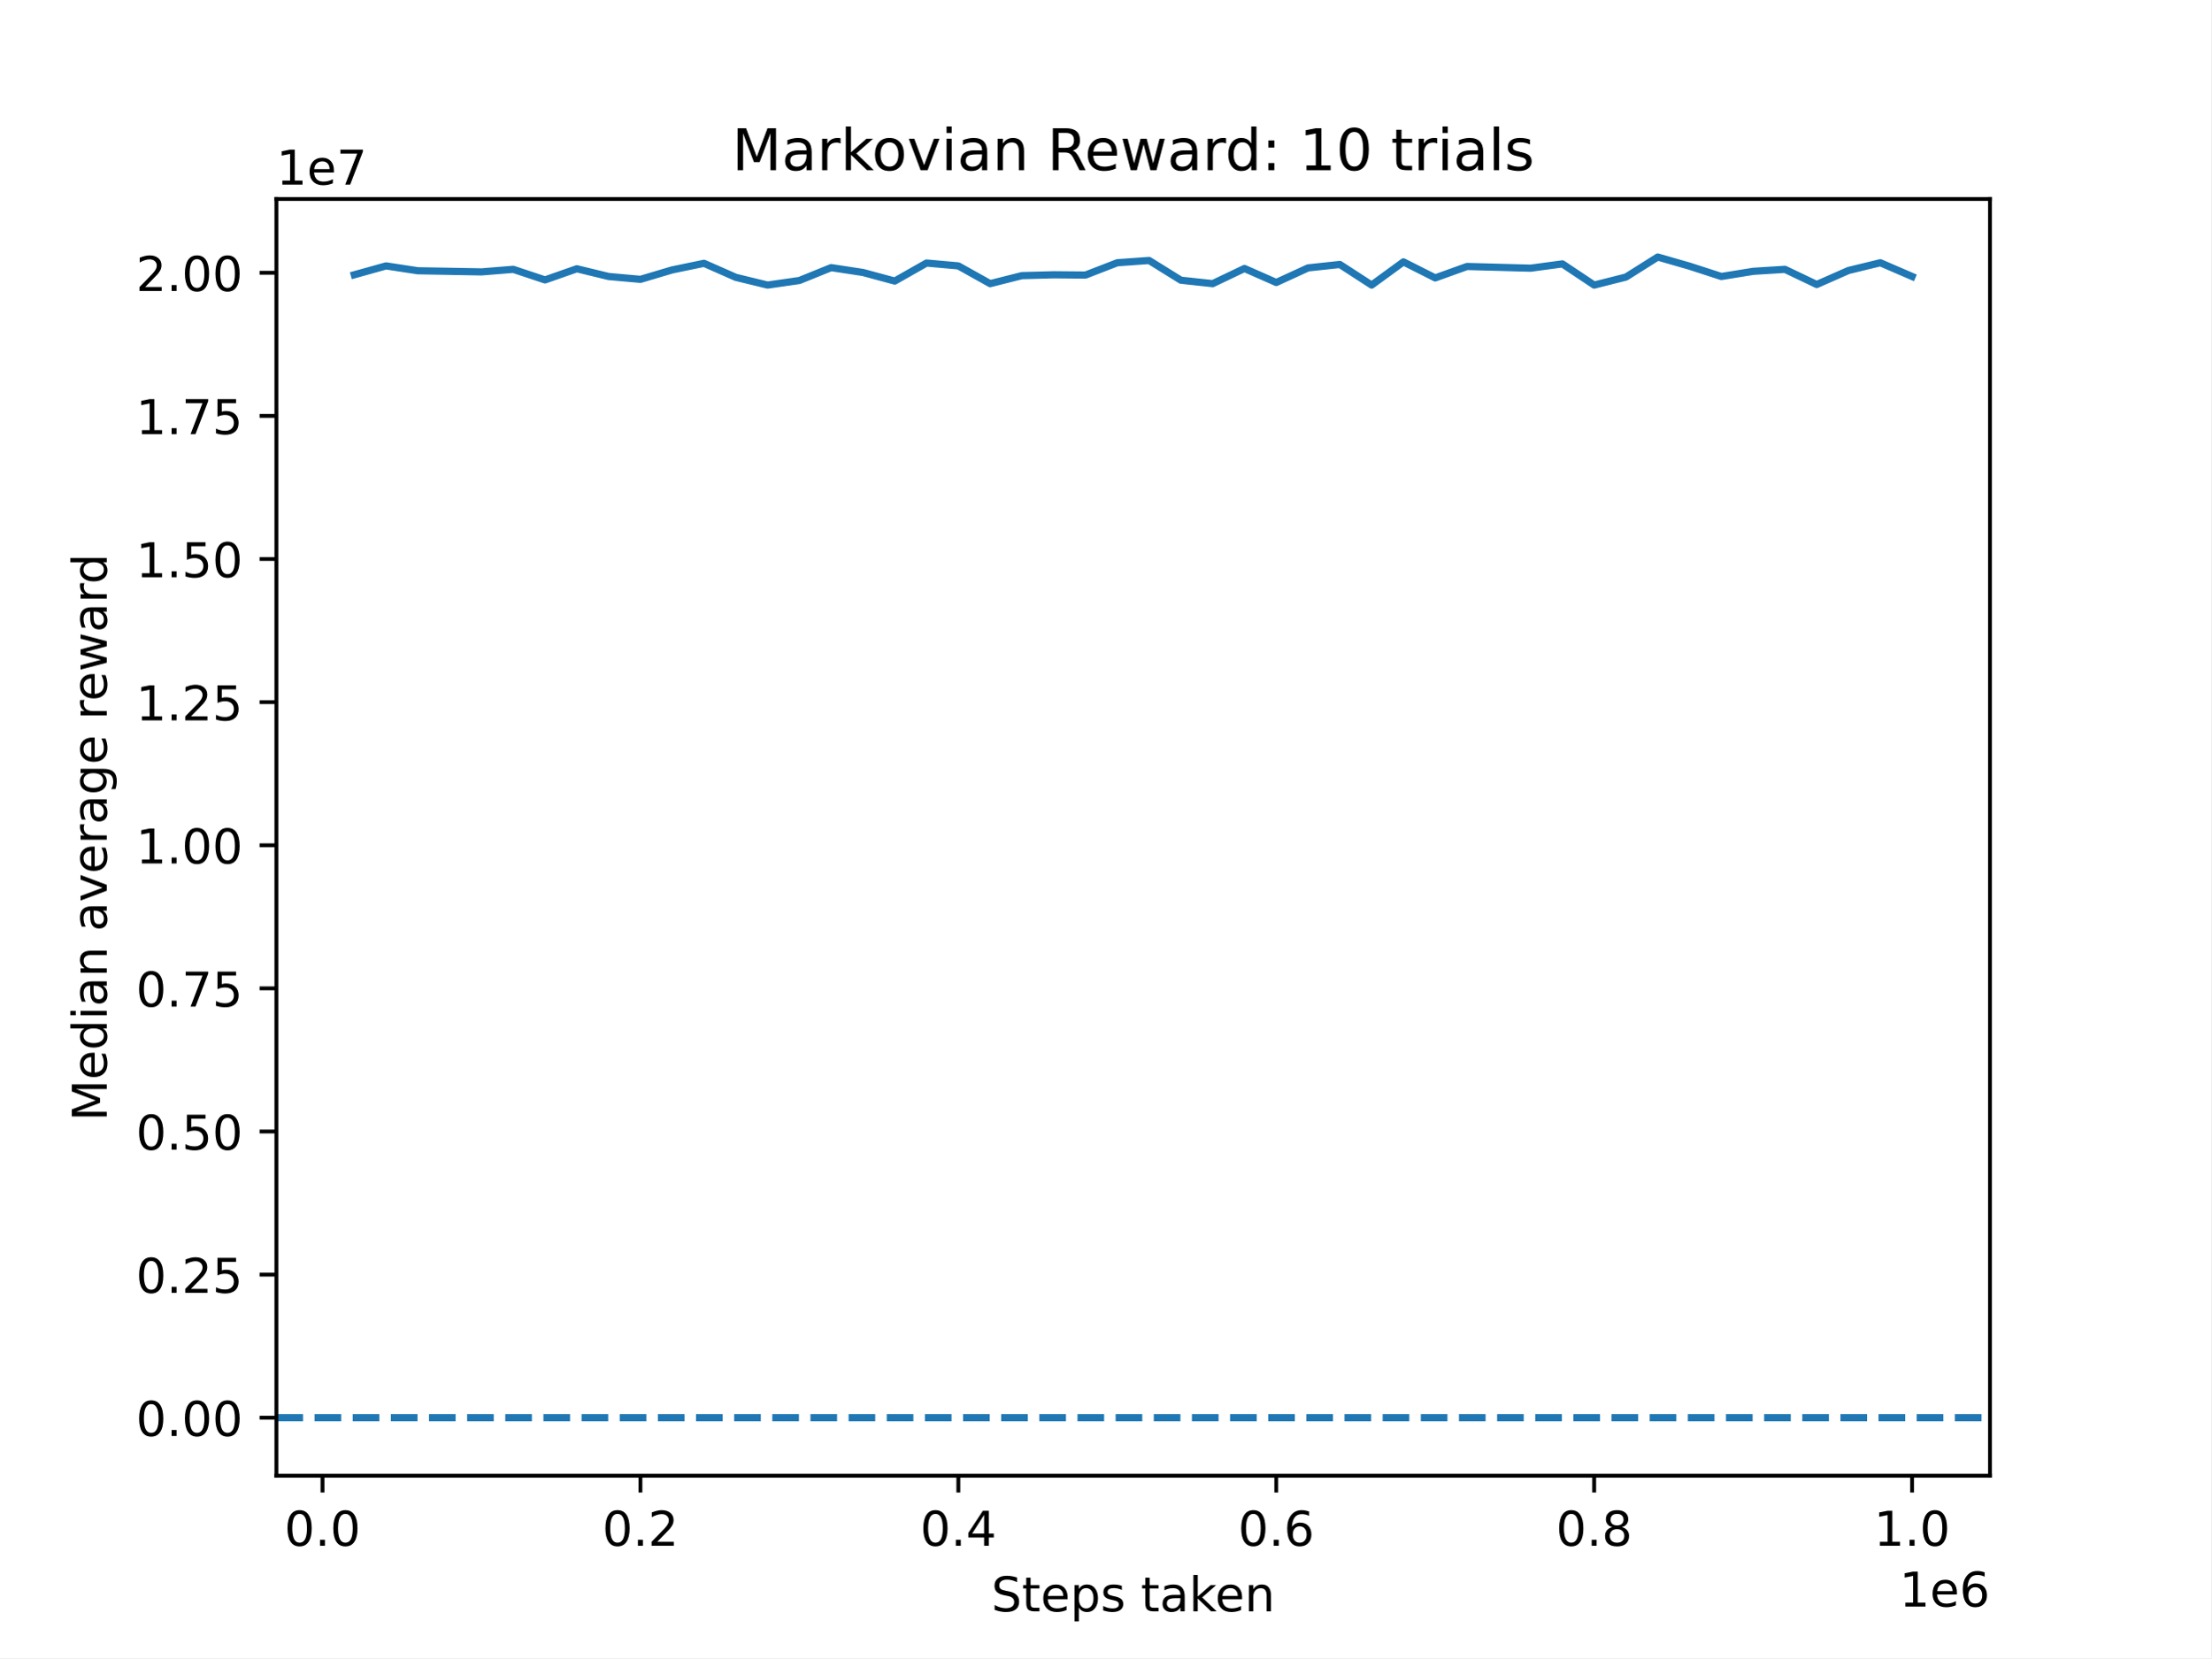
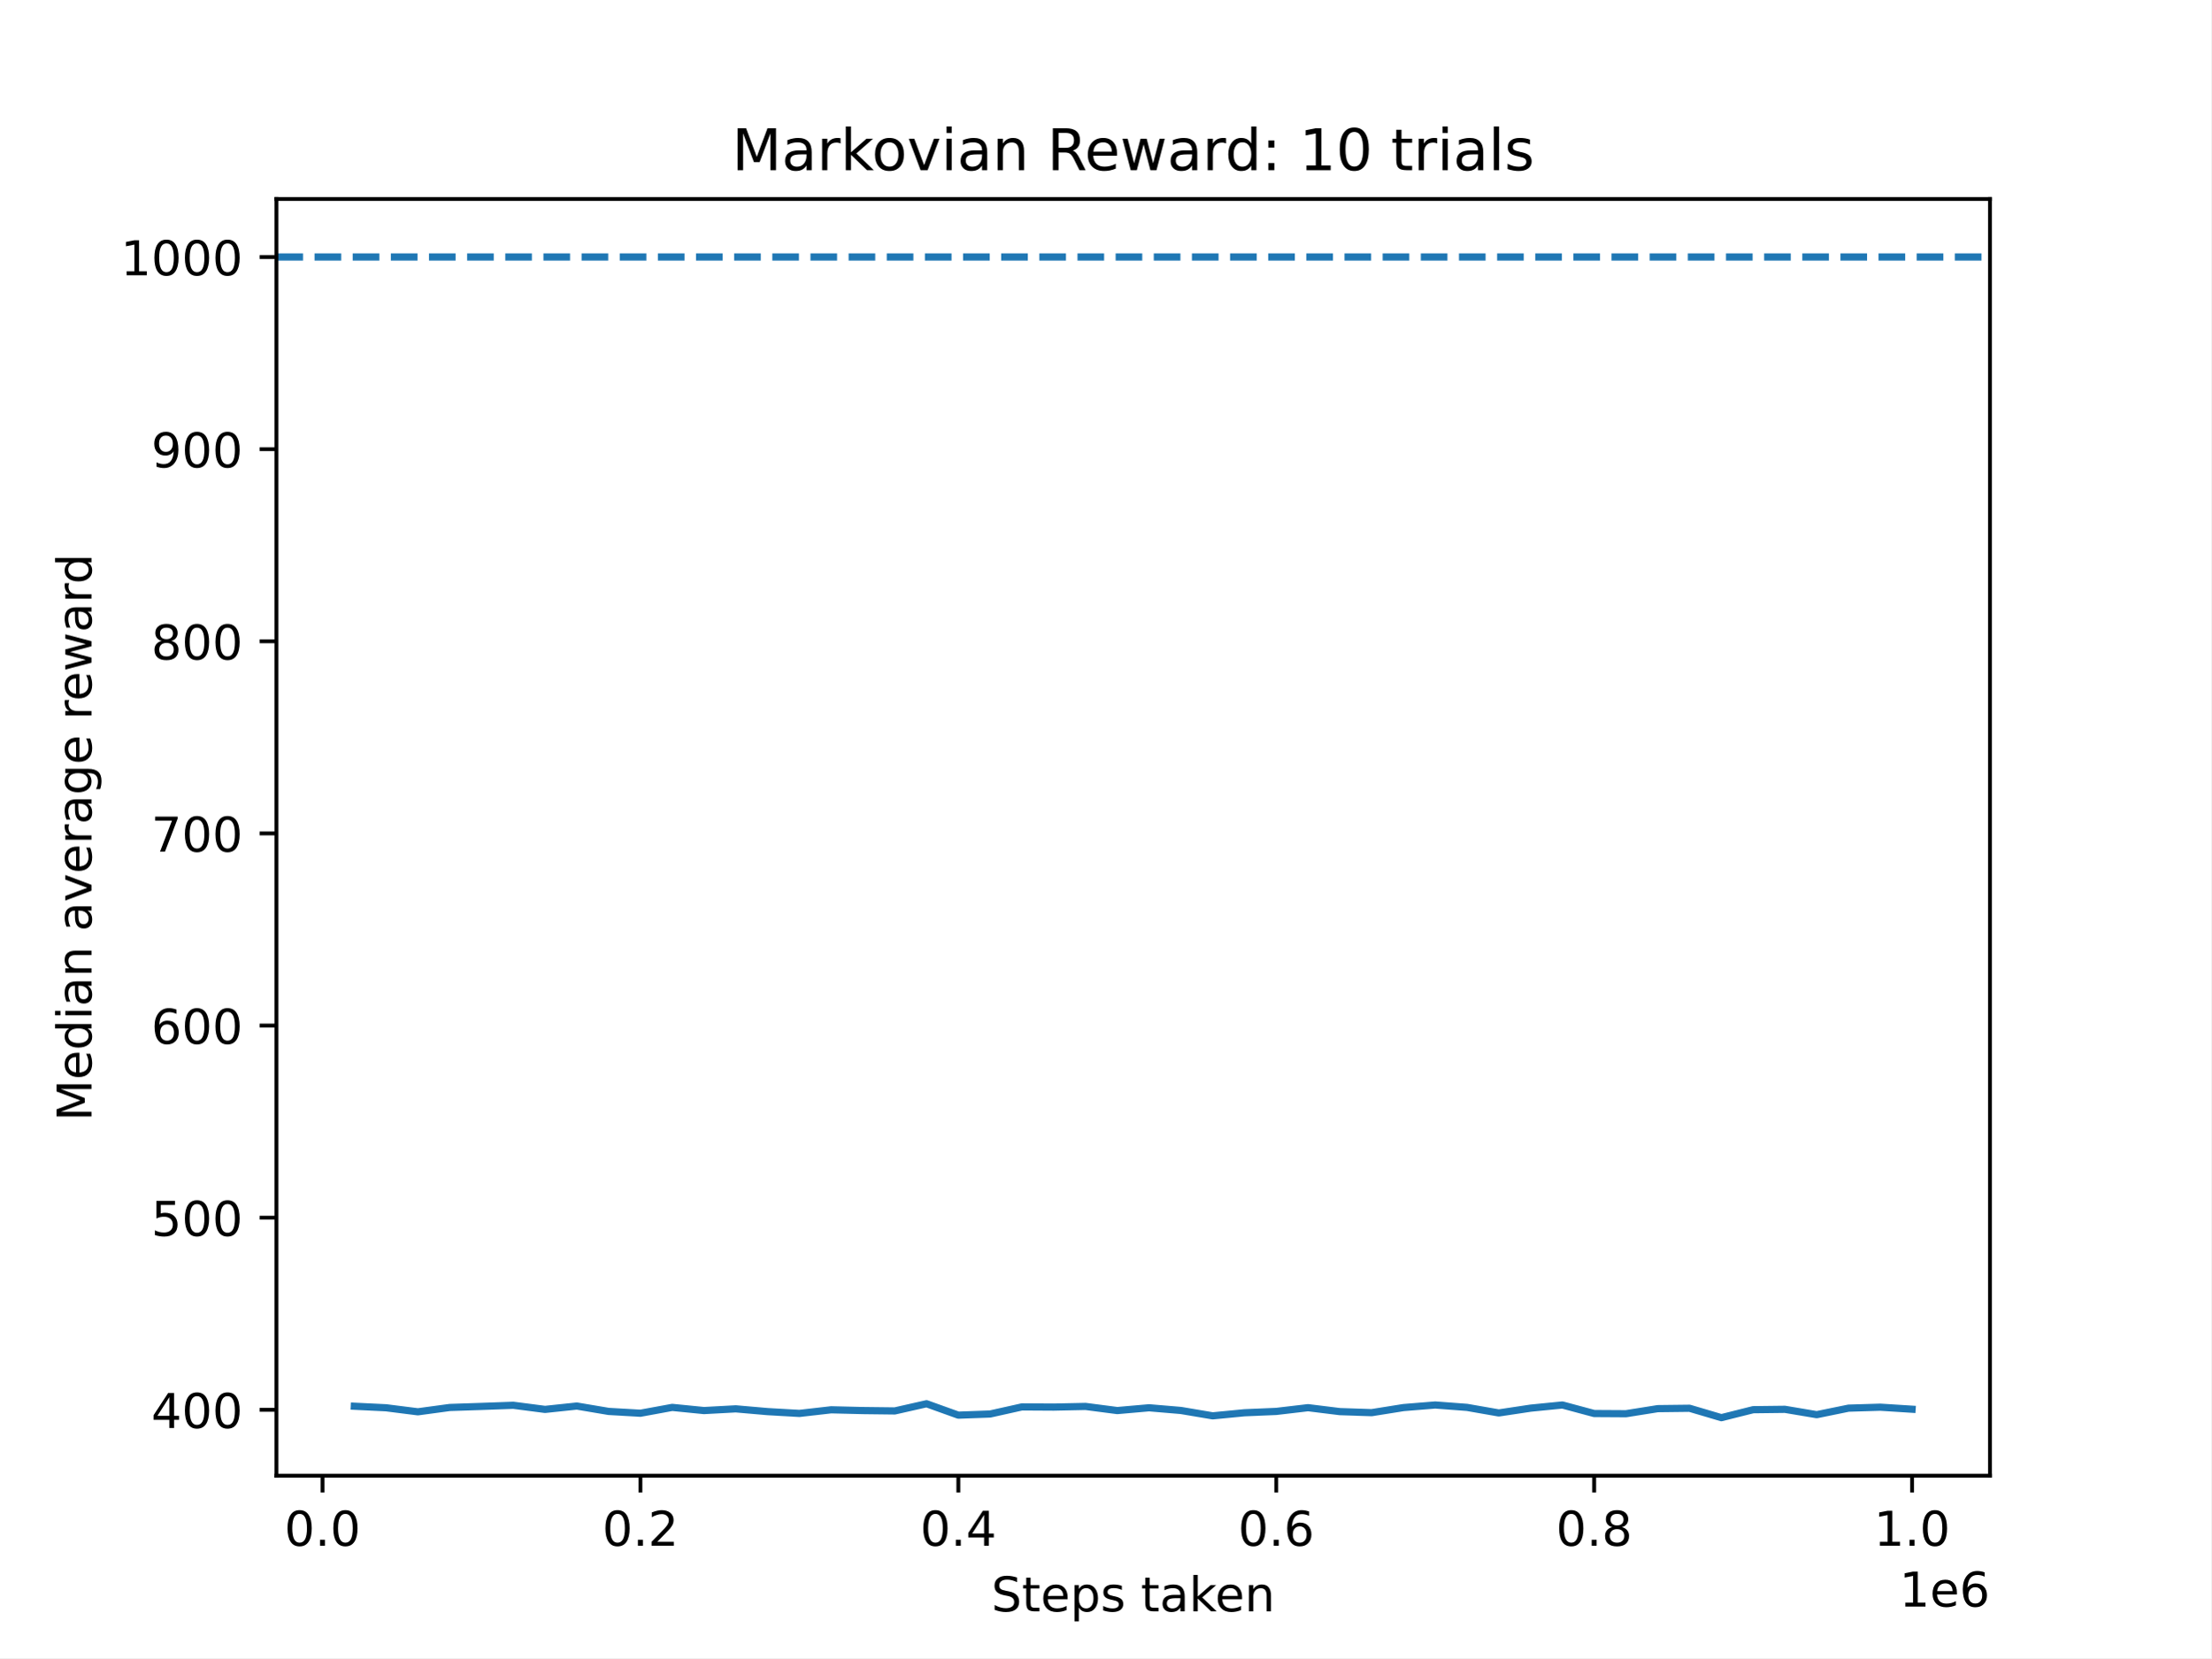
<svg xmlns="http://www.w3.org/2000/svg" xmlns:xlink="http://www.w3.org/1999/xlink" width="460.8pt" height="345.6pt" viewBox="0 0 460.8 345.6" version="1.1">
  <defs>
    <style type="text/css">*{stroke-linejoin: round; stroke-linecap: butt}</style>
  </defs>
  <g id="figure_1">
    <g id="patch_1">
      <path d="M 0 345.6  L 460.8 345.6  L 460.8 0  L 0 0  z " style="fill: #ffffff" />
    </g>
    <g id="axes_1">
      <g id="patch_2">
        <path d="M 57.6 307.584  L 414.72 307.584  L 414.72 41.472  L 57.6 41.472  z " style="fill: #ffffff" />
      </g>
      <g id="matplotlib.axis_1">
        <g id="xtick_1">
          <g id="line2d_1">
            <defs>
-               <path id="m09e42992b4" d="M 0 0  L 0 3.5  " style="stroke: #000000; stroke-width: 0.8" />
+               <path id="mb93a4179ac" d="M 0 0  L 0 3.5  " style="stroke: #000000; stroke-width: 0.8" />
            </defs>
            <g>
-               <use xlink:href="#m09e42992b4" x="67.207" y="307.584" style="stroke: #000000; stroke-width: 0.8" />
+               <use xlink:href="#mb93a4179ac" x="67.207" y="307.584" style="stroke: #000000; stroke-width: 0.8" />
            </g>
          </g>
          <g id="text_1">
            <g transform="translate(59.25556 322.1824) scale(0.1 -0.1)">
              <defs>
                <path id="DejaVuSans-30" d="M 2034 4250  Q 1547 4250 1301 3770  Q 1056 3291 1056 2328  Q 1056 1369 1301 889  Q 1547 409 2034 409  Q 2525 409 2770 889  Q 3016 1369 3016 2328  Q 3016 3291 2770 3770  Q 2525 4250 2034 4250  z M 2034 4750  Q 2819 4750 3233 4129  Q 3647 3509 3647 2328  Q 3647 1150 3233 529  Q 2819 -91 2034 -91  Q 1250 -91 836 529  Q 422 1150 422 2328  Q 422 3509 836 4129  Q 1250 4750 2034 4750  z " transform="scale(0.015625)" />
                <path id="DejaVuSans-2e" d="M 684 794  L 1344 794  L 1344 0  L 684 0  L 684 794  z " transform="scale(0.015625)" />
              </defs>
              <use xlink:href="#DejaVuSans-30" />
              <use xlink:href="#DejaVuSans-2e" x="63.623" />
              <use xlink:href="#DejaVuSans-30" x="95.41" />
            </g>
          </g>
        </g>
        <g id="xtick_2">
          <g id="line2d_2">
            <g>
-               <use xlink:href="#m09e42992b4" x="133.463" y="307.584" style="stroke: #000000; stroke-width: 0.8" />
+               <use xlink:href="#mb93a4179ac" x="133.463" y="307.584" style="stroke: #000000; stroke-width: 0.8" />
            </g>
          </g>
          <g id="text_2">
            <g transform="translate(125.5116 322.1824) scale(0.1 -0.1)">
              <defs>
                <path id="DejaVuSans-32" d="M 1228 531  L 3431 531  L 3431 0  L 469 0  L 469 531  Q 828 903 1448 1529  Q 2069 2156 2228 2338  Q 2531 2678 2651 2914  Q 2772 3150 2772 3378  Q 2772 3750 2511 3984  Q 2250 4219 1831 4219  Q 1534 4219 1204 4116  Q 875 4013 500 3803  L 500 4441  Q 881 4594 1212 4672  Q 1544 4750 1819 4750  Q 2544 4750 2975 4387  Q 3406 4025 3406 3419  Q 3406 3131 3298 2873  Q 3191 2616 2906 2266  Q 2828 2175 2409 1742  Q 1991 1309 1228 531  z " transform="scale(0.015625)" />
              </defs>
              <use xlink:href="#DejaVuSans-30" />
              <use xlink:href="#DejaVuSans-2e" x="63.623" />
              <use xlink:href="#DejaVuSans-32" x="95.41" />
            </g>
          </g>
        </g>
        <g id="xtick_3">
          <g id="line2d_3">
            <g>
-               <use xlink:href="#m09e42992b4" x="199.719" y="307.584" style="stroke: #000000; stroke-width: 0.8" />
+               <use xlink:href="#mb93a4179ac" x="199.719" y="307.584" style="stroke: #000000; stroke-width: 0.8" />
            </g>
          </g>
          <g id="text_3">
            <g transform="translate(191.7676 322.1824) scale(0.1 -0.1)">
              <defs>
                <path id="DejaVuSans-34" d="M 2419 4116  L 825 1625  L 2419 1625  L 2419 4116  z M 2253 4666  L 3047 4666  L 3047 1625  L 3713 1625  L 3713 1100  L 3047 1100  L 3047 0  L 2419 0  L 2419 1100  L 313 1100  L 313 1709  L 2253 4666  z " transform="scale(0.015625)" />
              </defs>
              <use xlink:href="#DejaVuSans-30" />
              <use xlink:href="#DejaVuSans-2e" x="63.623" />
              <use xlink:href="#DejaVuSans-34" x="95.41" />
            </g>
          </g>
        </g>
        <g id="xtick_4">
          <g id="line2d_4">
            <g>
-               <use xlink:href="#m09e42992b4" x="265.975" y="307.584" style="stroke: #000000; stroke-width: 0.8" />
+               <use xlink:href="#mb93a4179ac" x="265.975" y="307.584" style="stroke: #000000; stroke-width: 0.8" />
            </g>
          </g>
          <g id="text_4">
            <g transform="translate(258.0237 322.1824) scale(0.1 -0.1)">
              <defs>
                <path id="DejaVuSans-36" d="M 2113 2584  Q 1688 2584 1439 2293  Q 1191 2003 1191 1497  Q 1191 994 1439 701  Q 1688 409 2113 409  Q 2538 409 2786 701  Q 3034 994 3034 1497  Q 3034 2003 2786 2293  Q 2538 2584 2113 2584  z M 3366 4563  L 3366 3988  Q 3128 4100 2886 4159  Q 2644 4219 2406 4219  Q 1781 4219 1451 3797  Q 1122 3375 1075 2522  Q 1259 2794 1537 2939  Q 1816 3084 2150 3084  Q 2853 3084 3261 2657  Q 3669 2231 3669 1497  Q 3669 778 3244 343  Q 2819 -91 2113 -91  Q 1303 -91 875 529  Q 447 1150 447 2328  Q 447 3434 972 4092  Q 1497 4750 2381 4750  Q 2619 4750 2861 4703  Q 3103 4656 3366 4563  z " transform="scale(0.015625)" />
              </defs>
              <use xlink:href="#DejaVuSans-30" />
              <use xlink:href="#DejaVuSans-2e" x="63.623" />
              <use xlink:href="#DejaVuSans-36" x="95.41" />
            </g>
          </g>
        </g>
        <g id="xtick_5">
          <g id="line2d_5">
            <g>
-               <use xlink:href="#m09e42992b4" x="332.231" y="307.584" style="stroke: #000000; stroke-width: 0.8" />
+               <use xlink:href="#mb93a4179ac" x="332.231" y="307.584" style="stroke: #000000; stroke-width: 0.8" />
            </g>
          </g>
          <g id="text_5">
            <g transform="translate(324.2797 322.1824) scale(0.1 -0.1)">
              <defs>
                <path id="DejaVuSans-38" d="M 2034 2216  Q 1584 2216 1326 1975  Q 1069 1734 1069 1313  Q 1069 891 1326 650  Q 1584 409 2034 409  Q 2484 409 2743 651  Q 3003 894 3003 1313  Q 3003 1734 2745 1975  Q 2488 2216 2034 2216  z M 1403 2484  Q 997 2584 770 2862  Q 544 3141 544 3541  Q 544 4100 942 4425  Q 1341 4750 2034 4750  Q 2731 4750 3128 4425  Q 3525 4100 3525 3541  Q 3525 3141 3298 2862  Q 3072 2584 2669 2484  Q 3125 2378 3379 2068  Q 3634 1759 3634 1313  Q 3634 634 3220 271  Q 2806 -91 2034 -91  Q 1263 -91 848 271  Q 434 634 434 1313  Q 434 1759 690 2068  Q 947 2378 1403 2484  z M 1172 3481  Q 1172 3119 1398 2916  Q 1625 2713 2034 2713  Q 2441 2713 2670 2916  Q 2900 3119 2900 3481  Q 2900 3844 2670 4047  Q 2441 4250 2034 4250  Q 1625 4250 1398 4047  Q 1172 3844 1172 3481  z " transform="scale(0.015625)" />
              </defs>
              <use xlink:href="#DejaVuSans-30" />
              <use xlink:href="#DejaVuSans-2e" x="63.623" />
              <use xlink:href="#DejaVuSans-38" x="95.41" />
            </g>
          </g>
        </g>
        <g id="xtick_6">
          <g id="line2d_6">
            <g>
-               <use xlink:href="#m09e42992b4" x="398.487" y="307.584" style="stroke: #000000; stroke-width: 0.8" />
+               <use xlink:href="#mb93a4179ac" x="398.487" y="307.584" style="stroke: #000000; stroke-width: 0.8" />
            </g>
          </g>
          <g id="text_6">
            <g transform="translate(390.5357 322.1824) scale(0.1 -0.1)">
              <defs>
                <path id="DejaVuSans-31" d="M 794 531  L 1825 531  L 1825 4091  L 703 3866  L 703 4441  L 1819 4666  L 2450 4666  L 2450 531  L 3481 531  L 3481 0  L 794 0  L 794 531  z " transform="scale(0.015625)" />
              </defs>
              <use xlink:href="#DejaVuSans-31" />
              <use xlink:href="#DejaVuSans-2e" x="63.623" />
              <use xlink:href="#DejaVuSans-30" x="95.41" />
            </g>
          </g>
        </g>
        <g id="text_7">
          <g transform="translate(206.5975 335.8606) scale(0.1 -0.1)">
            <defs>
              <path id="DejaVuSans-53" d="M 3425 4513  L 3425 3897  Q 3066 4069 2747 4153  Q 2428 4238 2131 4238  Q 1616 4238 1336 4038  Q 1056 3838 1056 3469  Q 1056 3159 1242 3001  Q 1428 2844 1947 2747  L 2328 2669  Q 3034 2534 3370 2195  Q 3706 1856 3706 1288  Q 3706 609 3251 259  Q 2797 -91 1919 -91  Q 1588 -91 1214 -16  Q 841 59 441 206  L 441 856  Q 825 641 1194 531  Q 1563 422 1919 422  Q 2459 422 2753 634  Q 3047 847 3047 1241  Q 3047 1584 2836 1778  Q 2625 1972 2144 2069  L 1759 2144  Q 1053 2284 737 2584  Q 422 2884 422 3419  Q 422 4038 858 4394  Q 1294 4750 2059 4750  Q 2388 4750 2728 4690  Q 3069 4631 3425 4513  z " transform="scale(0.015625)" />
              <path id="DejaVuSans-74" d="M 1172 4494  L 1172 3500  L 2356 3500  L 2356 3053  L 1172 3053  L 1172 1153  Q 1172 725 1289 603  Q 1406 481 1766 481  L 2356 481  L 2356 0  L 1766 0  Q 1100 0 847 248  Q 594 497 594 1153  L 594 3053  L 172 3053  L 172 3500  L 594 3500  L 594 4494  L 1172 4494  z " transform="scale(0.015625)" />
              <path id="DejaVuSans-65" d="M 3597 1894  L 3597 1613  L 953 1613  Q 991 1019 1311 708  Q 1631 397 2203 397  Q 2534 397 2845 478  Q 3156 559 3463 722  L 3463 178  Q 3153 47 2828 -22  Q 2503 -91 2169 -91  Q 1331 -91 842 396  Q 353 884 353 1716  Q 353 2575 817 3079  Q 1281 3584 2069 3584  Q 2775 3584 3186 3129  Q 3597 2675 3597 1894  z M 3022 2063  Q 3016 2534 2758 2815  Q 2500 3097 2075 3097  Q 1594 3097 1305 2825  Q 1016 2553 972 2059  L 3022 2063  z " transform="scale(0.015625)" />
              <path id="DejaVuSans-70" d="M 1159 525  L 1159 -1331  L 581 -1331  L 581 3500  L 1159 3500  L 1159 2969  Q 1341 3281 1617 3432  Q 1894 3584 2278 3584  Q 2916 3584 3314 3078  Q 3713 2572 3713 1747  Q 3713 922 3314 415  Q 2916 -91 2278 -91  Q 1894 -91 1617 61  Q 1341 213 1159 525  z M 3116 1747  Q 3116 2381 2855 2742  Q 2594 3103 2138 3103  Q 1681 3103 1420 2742  Q 1159 2381 1159 1747  Q 1159 1113 1420 752  Q 1681 391 2138 391  Q 2594 391 2855 752  Q 3116 1113 3116 1747  z " transform="scale(0.015625)" />
              <path id="DejaVuSans-73" d="M 2834 3397  L 2834 2853  Q 2591 2978 2328 3040  Q 2066 3103 1784 3103  Q 1356 3103 1142 2972  Q 928 2841 928 2578  Q 928 2378 1081 2264  Q 1234 2150 1697 2047  L 1894 2003  Q 2506 1872 2764 1633  Q 3022 1394 3022 966  Q 3022 478 2636 193  Q 2250 -91 1575 -91  Q 1294 -91 989 -36  Q 684 19 347 128  L 347 722  Q 666 556 975 473  Q 1284 391 1588 391  Q 1994 391 2212 530  Q 2431 669 2431 922  Q 2431 1156 2273 1281  Q 2116 1406 1581 1522  L 1381 1569  Q 847 1681 609 1914  Q 372 2147 372 2553  Q 372 3047 722 3315  Q 1072 3584 1716 3584  Q 2034 3584 2315 3537  Q 2597 3491 2834 3397  z " transform="scale(0.015625)" />
              <path id="DejaVuSans-20" transform="scale(0.015625)" />
              <path id="DejaVuSans-61" d="M 2194 1759  Q 1497 1759 1228 1600  Q 959 1441 959 1056  Q 959 750 1161 570  Q 1363 391 1709 391  Q 2188 391 2477 730  Q 2766 1069 2766 1631  L 2766 1759  L 2194 1759  z M 3341 1997  L 3341 0  L 2766 0  L 2766 531  Q 2569 213 2275 61  Q 1981 -91 1556 -91  Q 1019 -91 701 211  Q 384 513 384 1019  Q 384 1609 779 1909  Q 1175 2209 1959 2209  L 2766 2209  L 2766 2266  Q 2766 2663 2505 2880  Q 2244 3097 1772 3097  Q 1472 3097 1187 3025  Q 903 2953 641 2809  L 641 3341  Q 956 3463 1253 3523  Q 1550 3584 1831 3584  Q 2591 3584 2966 3190  Q 3341 2797 3341 1997  z " transform="scale(0.015625)" />
              <path id="DejaVuSans-6b" d="M 581 4863  L 1159 4863  L 1159 1991  L 2875 3500  L 3609 3500  L 1753 1863  L 3688 0  L 2938 0  L 1159 1709  L 1159 0  L 581 0  L 581 4863  z " transform="scale(0.015625)" />
              <path id="DejaVuSans-6e" d="M 3513 2113  L 3513 0  L 2938 0  L 2938 2094  Q 2938 2591 2744 2837  Q 2550 3084 2163 3084  Q 1697 3084 1428 2787  Q 1159 2491 1159 1978  L 1159 0  L 581 0  L 581 3500  L 1159 3500  L 1159 2956  Q 1366 3272 1645 3428  Q 1925 3584 2291 3584  Q 2894 3584 3203 3211  Q 3513 2838 3513 2113  z " transform="scale(0.015625)" />
            </defs>
            <use xlink:href="#DejaVuSans-53" />
            <use xlink:href="#DejaVuSans-74" x="63.477" />
            <use xlink:href="#DejaVuSans-65" x="102.686" />
            <use xlink:href="#DejaVuSans-70" x="164.209" />
            <use xlink:href="#DejaVuSans-73" x="227.686" />
            <use xlink:href="#DejaVuSans-20" x="279.785" />
            <use xlink:href="#DejaVuSans-74" x="311.572" />
            <use xlink:href="#DejaVuSans-61" x="350.781" />
            <use xlink:href="#DejaVuSans-6b" x="412.061" />
            <use xlink:href="#DejaVuSans-65" x="466.346" />
            <use xlink:href="#DejaVuSans-6e" x="527.869" />
          </g>
        </g>
        <g id="text_8">
          <g transform="translate(395.8419 334.8606) scale(0.1 -0.1)">
            <use xlink:href="#DejaVuSans-31" />
            <use xlink:href="#DejaVuSans-65" x="63.623" />
            <use xlink:href="#DejaVuSans-36" x="125.146" />
          </g>
        </g>
      </g>
      <g id="matplotlib.axis_2">
        <g id="ytick_1">
          <g id="line2d_7">
            <defs>
-               <path id="mc956598d4c" d="M 0 0  L -3.5 0  " style="stroke: #000000; stroke-width: 0.8" />
+               <path id="md1074db5ba" d="M 0 0  L -3.5 0  " style="stroke: #000000; stroke-width: 0.8" />
            </defs>
            <g>
-               <use xlink:href="#mc956598d4c" x="57.6" y="295.5" style="stroke: #000000; stroke-width: 0.8" />
+               <use xlink:href="#md1074db5ba" x="57.6" y="293.846" style="stroke: #000000; stroke-width: 0.8" />
            </g>
          </g>
          <g id="text_9">
-             <g transform="translate(28.33438 299.2992) scale(0.1 -0.1)">
-               <use xlink:href="#DejaVuSans-30" />
-               <use xlink:href="#DejaVuSans-2e" x="63.623" />
-               <use xlink:href="#DejaVuSans-30" x="95.41" />
-               <use xlink:href="#DejaVuSans-30" x="159.033" />
+             <g transform="translate(31.5125 297.6453) scale(0.1 -0.1)">
+               <use xlink:href="#DejaVuSans-34" />
+               <use xlink:href="#DejaVuSans-30" x="63.623" />
+               <use xlink:href="#DejaVuSans-30" x="127.246" />
            </g>
          </g>
        </g>
        <g id="ytick_2">
          <g id="line2d_8">
            <g>
-               <use xlink:href="#mc956598d4c" x="57.6" y="265.669" style="stroke: #000000; stroke-width: 0.8" />
+               <use xlink:href="#md1074db5ba" x="57.6" y="253.8" style="stroke: #000000; stroke-width: 0.8" />
            </g>
          </g>
          <g id="text_10">
-             <g transform="translate(28.33438 269.4678) scale(0.1 -0.1)">
+             <g transform="translate(31.5125 257.599) scale(0.1 -0.1)">
              <defs>
                <path id="DejaVuSans-35" d="M 691 4666  L 3169 4666  L 3169 4134  L 1269 4134  L 1269 2991  Q 1406 3038 1543 3061  Q 1681 3084 1819 3084  Q 2600 3084 3056 2656  Q 3513 2228 3513 1497  Q 3513 744 3044 326  Q 2575 -91 1722 -91  Q 1428 -91 1123 -41  Q 819 9 494 109  L 494 744  Q 775 591 1075 516  Q 1375 441 1709 441  Q 2250 441 2565 725  Q 2881 1009 2881 1497  Q 2881 1984 2565 2268  Q 2250 2553 1709 2553  Q 1456 2553 1204 2497  Q 953 2441 691 2322  L 691 4666  z " transform="scale(0.015625)" />
              </defs>
-               <use xlink:href="#DejaVuSans-30" />
-               <use xlink:href="#DejaVuSans-2e" x="63.623" />
-               <use xlink:href="#DejaVuSans-32" x="95.41" />
-               <use xlink:href="#DejaVuSans-35" x="159.033" />
+               <use xlink:href="#DejaVuSans-35" />
+               <use xlink:href="#DejaVuSans-30" x="63.623" />
+               <use xlink:href="#DejaVuSans-30" x="127.246" />
            </g>
          </g>
        </g>
        <g id="ytick_3">
          <g id="line2d_9">
            <g>
-               <use xlink:href="#mc956598d4c" x="57.6" y="235.837" style="stroke: #000000; stroke-width: 0.8" />
+               <use xlink:href="#md1074db5ba" x="57.6" y="213.753" style="stroke: #000000; stroke-width: 0.8" />
            </g>
          </g>
          <g id="text_11">
-             <g transform="translate(28.33438 239.6365) scale(0.1 -0.1)">
-               <use xlink:href="#DejaVuSans-30" />
-               <use xlink:href="#DejaVuSans-2e" x="63.623" />
-               <use xlink:href="#DejaVuSans-35" x="95.41" />
-               <use xlink:href="#DejaVuSans-30" x="159.033" />
+             <g transform="translate(31.5125 217.5526) scale(0.1 -0.1)">
+               <use xlink:href="#DejaVuSans-36" />
+               <use xlink:href="#DejaVuSans-30" x="63.623" />
+               <use xlink:href="#DejaVuSans-30" x="127.246" />
            </g>
          </g>
        </g>
        <g id="ytick_4">
          <g id="line2d_10">
            <g>
-               <use xlink:href="#mc956598d4c" x="57.6" y="206.006" style="stroke: #000000; stroke-width: 0.8" />
+               <use xlink:href="#md1074db5ba" x="57.6" y="173.707" style="stroke: #000000; stroke-width: 0.8" />
            </g>
          </g>
          <g id="text_12">
-             <g transform="translate(28.33438 209.8052) scale(0.1 -0.1)">
+             <g transform="translate(31.5125 177.5063) scale(0.1 -0.1)">
              <defs>
                <path id="DejaVuSans-37" d="M 525 4666  L 3525 4666  L 3525 4397  L 1831 0  L 1172 0  L 2766 4134  L 525 4134  L 525 4666  z " transform="scale(0.015625)" />
              </defs>
-               <use xlink:href="#DejaVuSans-30" />
-               <use xlink:href="#DejaVuSans-2e" x="63.623" />
-               <use xlink:href="#DejaVuSans-37" x="95.41" />
-               <use xlink:href="#DejaVuSans-35" x="159.033" />
+               <use xlink:href="#DejaVuSans-37" />
+               <use xlink:href="#DejaVuSans-30" x="63.623" />
+               <use xlink:href="#DejaVuSans-30" x="127.246" />
            </g>
          </g>
        </g>
        <g id="ytick_5">
          <g id="line2d_11">
            <g>
-               <use xlink:href="#mc956598d4c" x="57.6" y="176.175" style="stroke: #000000; stroke-width: 0.8" />
+               <use xlink:href="#md1074db5ba" x="57.6" y="133.661" style="stroke: #000000; stroke-width: 0.8" />
            </g>
          </g>
          <g id="text_13">
-             <g transform="translate(28.33438 179.9739) scale(0.1 -0.1)">
-               <use xlink:href="#DejaVuSans-31" />
-               <use xlink:href="#DejaVuSans-2e" x="63.623" />
-               <use xlink:href="#DejaVuSans-30" x="95.41" />
-               <use xlink:href="#DejaVuSans-30" x="159.033" />
+             <g transform="translate(31.5125 137.4599) scale(0.1 -0.1)">
+               <use xlink:href="#DejaVuSans-38" />
+               <use xlink:href="#DejaVuSans-30" x="63.623" />
+               <use xlink:href="#DejaVuSans-30" x="127.246" />
            </g>
          </g>
        </g>
        <g id="ytick_6">
          <g id="line2d_12">
            <g>
-               <use xlink:href="#mc956598d4c" x="57.6" y="146.343" style="stroke: #000000; stroke-width: 0.8" />
+               <use xlink:href="#md1074db5ba" x="57.6" y="93.614" style="stroke: #000000; stroke-width: 0.8" />
            </g>
          </g>
          <g id="text_14">
-             <g transform="translate(28.33438 150.1426) scale(0.1 -0.1)">
-               <use xlink:href="#DejaVuSans-31" />
-               <use xlink:href="#DejaVuSans-2e" x="63.623" />
-               <use xlink:href="#DejaVuSans-32" x="95.41" />
-               <use xlink:href="#DejaVuSans-35" x="159.033" />
+             <g transform="translate(31.5125 97.41357) scale(0.1 -0.1)">
+               <defs>
+                 <path id="DejaVuSans-39" d="M 703 97  L 703 672  Q 941 559 1184 500  Q 1428 441 1663 441  Q 2288 441 2617 861  Q 2947 1281 2994 2138  Q 2813 1869 2534 1725  Q 2256 1581 1919 1581  Q 1219 1581 811 2004  Q 403 2428 403 3163  Q 403 3881 828 4315  Q 1253 4750 1959 4750  Q 2769 4750 3195 4129  Q 3622 3509 3622 2328  Q 3622 1225 3098 567  Q 2575 -91 1691 -91  Q 1453 -91 1209 -44  Q 966 3 703 97  z M 1959 2075  Q 2384 2075 2632 2365  Q 2881 2656 2881 3163  Q 2881 3666 2632 3958  Q 2384 4250 1959 4250  Q 1534 4250 1286 3958  Q 1038 3666 1038 3163  Q 1038 2656 1286 2365  Q 1534 2075 1959 2075  z " transform="scale(0.015625)" />
+               </defs>
+               <use xlink:href="#DejaVuSans-39" />
+               <use xlink:href="#DejaVuSans-30" x="63.623" />
+               <use xlink:href="#DejaVuSans-30" x="127.246" />
            </g>
          </g>
        </g>
        <g id="ytick_7">
          <g id="line2d_13">
            <g>
-               <use xlink:href="#mc956598d4c" x="57.6" y="116.512" style="stroke: #000000; stroke-width: 0.8" />
+               <use xlink:href="#md1074db5ba" x="57.6" y="53.568" style="stroke: #000000; stroke-width: 0.8" />
            </g>
          </g>
          <g id="text_15">
-             <g transform="translate(28.33438 120.3113) scale(0.1 -0.1)">
+             <g transform="translate(25.15 57.36722) scale(0.1 -0.1)">
              <use xlink:href="#DejaVuSans-31" />
-               <use xlink:href="#DejaVuSans-2e" x="63.623" />
-               <use xlink:href="#DejaVuSans-35" x="95.41" />
-               <use xlink:href="#DejaVuSans-30" x="159.033" />
-             </g>
-           </g>
-         </g>
-         <g id="ytick_8">
-           <g id="line2d_14">
-             <g>
-               <use xlink:href="#mc956598d4c" x="57.6" y="86.681" style="stroke: #000000; stroke-width: 0.8" />
-             </g>
-           </g>
-           <g id="text_16">
-             <g transform="translate(28.33438 90.47997) scale(0.1 -0.1)">
-               <use xlink:href="#DejaVuSans-31" />
-               <use xlink:href="#DejaVuSans-2e" x="63.623" />
-               <use xlink:href="#DejaVuSans-37" x="95.41" />
-               <use xlink:href="#DejaVuSans-35" x="159.033" />
-             </g>
-           </g>
-         </g>
-         <g id="ytick_9">
-           <g id="line2d_15">
-             <g>
-               <use xlink:href="#mc956598d4c" x="57.6" y="56.849" style="stroke: #000000; stroke-width: 0.8" />
-             </g>
-           </g>
-           <g id="text_17">
-             <g transform="translate(28.33438 60.64866) scale(0.1 -0.1)">
-               <use xlink:href="#DejaVuSans-32" />
-               <use xlink:href="#DejaVuSans-2e" x="63.623" />
-               <use xlink:href="#DejaVuSans-30" x="95.41" />
-               <use xlink:href="#DejaVuSans-30" x="159.033" />
-             </g>
-           </g>
-         </g>
-         <g id="text_18">
-           <g transform="translate(22.25469 233.678) rotate(-90) scale(0.1 -0.1)">
+               <use xlink:href="#DejaVuSans-30" x="63.623" />
+               <use xlink:href="#DejaVuSans-30" x="127.246" />
+               <use xlink:href="#DejaVuSans-30" x="190.869" />
+             </g>
+           </g>
+         </g>
+         <g id="text_16">
+           <g transform="translate(19.07031 233.678) rotate(-90) scale(0.1 -0.1)">
            <defs>
              <path id="DejaVuSans-4d" d="M 628 4666  L 1569 4666  L 2759 1491  L 3956 4666  L 4897 4666  L 4897 0  L 4281 0  L 4281 4097  L 3078 897  L 2444 897  L 1241 4097  L 1241 0  L 628 0  L 628 4666  z " transform="scale(0.015625)" />
              <path id="DejaVuSans-64" d="M 2906 2969  L 2906 4863  L 3481 4863  L 3481 0  L 2906 0  L 2906 525  Q 2725 213 2448 61  Q 2172 -91 1784 -91  Q 1150 -91 751 415  Q 353 922 353 1747  Q 353 2572 751 3078  Q 1150 3584 1784 3584  Q 2172 3584 2448 3432  Q 2725 3281 2906 2969  z M 947 1747  Q 947 1113 1208 752  Q 1469 391 1925 391  Q 2381 391 2643 752  Q 2906 1113 2906 1747  Q 2906 2381 2643 2742  Q 2381 3103 1925 3103  Q 1469 3103 1208 2742  Q 947 2381 947 1747  z " transform="scale(0.015625)" />
              <path id="DejaVuSans-69" d="M 603 3500  L 1178 3500  L 1178 0  L 603 0  L 603 3500  z M 603 4863  L 1178 4863  L 1178 4134  L 603 4134  L 603 4863  z " transform="scale(0.015625)" />
              <path id="DejaVuSans-76" d="M 191 3500  L 800 3500  L 1894 563  L 2988 3500  L 3597 3500  L 2284 0  L 1503 0  L 191 3500  z " transform="scale(0.015625)" />
              <path id="DejaVuSans-72" d="M 2631 2963  Q 2534 3019 2420 3045  Q 2306 3072 2169 3072  Q 1681 3072 1420 2755  Q 1159 2438 1159 1844  L 1159 0  L 581 0  L 581 3500  L 1159 3500  L 1159 2956  Q 1341 3275 1631 3429  Q 1922 3584 2338 3584  Q 2397 3584 2469 3576  Q 2541 3569 2628 3553  L 2631 2963  z " transform="scale(0.015625)" />
              <path id="DejaVuSans-67" d="M 2906 1791  Q 2906 2416 2648 2759  Q 2391 3103 1925 3103  Q 1463 3103 1205 2759  Q 947 2416 947 1791  Q 947 1169 1205 825  Q 1463 481 1925 481  Q 2391 481 2648 825  Q 2906 1169 2906 1791  z M 3481 434  Q 3481 -459 3084 -895  Q 2688 -1331 1869 -1331  Q 1566 -1331 1297 -1286  Q 1028 -1241 775 -1147  L 775 -588  Q 1028 -725 1275 -790  Q 1522 -856 1778 -856  Q 2344 -856 2625 -561  Q 2906 -266 2906 331  L 2906 616  Q 2728 306 2450 153  Q 2172 0 1784 0  Q 1141 0 747 490  Q 353 981 353 1791  Q 353 2603 747 3093  Q 1141 3584 1784 3584  Q 2172 3584 2450 3431  Q 2728 3278 2906 2969  L 2906 3500  L 3481 3500  L 3481 434  z " transform="scale(0.015625)" />
              <path id="DejaVuSans-77" d="M 269 3500  L 844 3500  L 1563 769  L 2278 3500  L 2956 3500  L 3675 769  L 4391 3500  L 4966 3500  L 4050 0  L 3372 0  L 2619 2869  L 1863 0  L 1184 0  L 269 3500  z " transform="scale(0.015625)" />
            </defs>
            <use xlink:href="#DejaVuSans-4d" />
            <use xlink:href="#DejaVuSans-65" x="86.279" />
            <use xlink:href="#DejaVuSans-64" x="147.803" />
            <use xlink:href="#DejaVuSans-69" x="211.279" />
            <use xlink:href="#DejaVuSans-61" x="239.062" />
            <use xlink:href="#DejaVuSans-6e" x="300.342" />
            <use xlink:href="#DejaVuSans-20" x="363.721" />
            <use xlink:href="#DejaVuSans-61" x="395.508" />
            <use xlink:href="#DejaVuSans-76" x="456.787" />
            <use xlink:href="#DejaVuSans-65" x="515.967" />
            <use xlink:href="#DejaVuSans-72" x="577.49" />
            <use xlink:href="#DejaVuSans-61" x="618.604" />
            <use xlink:href="#DejaVuSans-67" x="679.883" />
            <use xlink:href="#DejaVuSans-65" x="743.359" />
            <use xlink:href="#DejaVuSans-20" x="804.883" />
            <use xlink:href="#DejaVuSans-72" x="836.67" />
            <use xlink:href="#DejaVuSans-65" x="875.533" />
            <use xlink:href="#DejaVuSans-77" x="937.057" />
            <use xlink:href="#DejaVuSans-61" x="1018.844" />
            <use xlink:href="#DejaVuSans-72" x="1080.123" />
            <use xlink:href="#DejaVuSans-64" x="1119.486" />
          </g>
        </g>
-         <g id="text_19">
-           <g transform="translate(57.6 38.472) scale(0.1 -0.1)">
-             <use xlink:href="#DejaVuSans-31" />
-             <use xlink:href="#DejaVuSans-65" x="63.623" />
-             <use xlink:href="#DejaVuSans-37" x="125.146" />
-           </g>
-         </g>
-       </g>
-       <g id="line2d_16">
-         <path d="M 73.833 57.267  L 80.458 55.418  L 87.084 56.432  L 93.71 56.551  L 100.335 56.67  L 106.961 56.133  L 113.586 58.341  L 120.212 56.014  L 126.838 57.625  L 133.463 58.222  L 140.089 56.253  L 146.714 54.881  L 153.34 57.804  L 159.966 59.415  L 166.591 58.46  L 173.217 55.776  L 179.842 56.79  L 186.468 58.58  L 193.094 54.821  L 199.719 55.418  L 206.345 59.117  L 212.97 57.446  L 219.596 57.267  L 226.222 57.327  L 232.847 54.761  L 239.473 54.284  L 246.098 58.401  L 252.724 59.117  L 259.35 55.955  L 265.975 58.878  L 272.601 55.835  L 279.226 55.119  L 285.852 59.415  L 292.478 54.582  L 299.103 57.923  L 305.729 55.537  L 312.354 55.716  L 318.98 55.895  L 325.606 55  L 332.231 59.415  L 338.857 57.744  L 345.482 53.568  L 352.108 55.477  L 358.734 57.625  L 365.359 56.551  L 371.985 56.133  L 378.61 59.296  L 385.236 56.372  L 391.862 54.761  L 398.487 57.625  " clip-path="url(#pfcfca760c3)" style="fill: none; stroke: #1f77b4; stroke-width: 1.5; stroke-linecap: square" />
-       </g>
-       <g id="line2d_17">
-         <path d="M 57.6 295.488  L 414.72 295.488  " clip-path="url(#pfcfca760c3)" style="fill: none; stroke-dasharray: 5.55,2.4; stroke-dashoffset: 0; stroke: #1f77b4; stroke-width: 1.5" />
+       </g>
+       <g id="line2d_14">
+         <path d="M 73.833 293.105  L 80.458 293.426  L 87.084 294.267  L 93.71 293.366  L 100.335 293.145  L 106.961 292.905  L 113.586 293.766  L 120.212 293.065  L 126.838 294.186  L 133.463 294.567  L 140.089 293.346  L 146.714 294.006  L 153.34 293.646  L 159.966 294.227  L 166.591 294.607  L 173.217 293.846  L 179.842 294.006  L 186.468 294.086  L 193.094 292.585  L 199.719 294.967  L 206.345 294.727  L 212.97 293.245  L 219.596 293.285  L 226.222 293.145  L 232.847 294.006  L 239.473 293.426  L 246.098 293.986  L 252.724 295.108  L 259.35 294.467  L 265.975 294.186  L 272.601 293.406  L 279.226 294.227  L 285.852 294.447  L 292.478 293.386  L 299.103 292.845  L 305.729 293.346  L 312.354 294.507  L 318.98 293.506  L 325.606 292.845  L 332.231 294.627  L 338.857 294.667  L 345.482 293.606  L 352.108 293.526  L 358.734 295.488  L 365.359 293.826  L 371.985 293.746  L 378.61 294.867  L 385.236 293.506  L 391.862 293.305  L 398.487 293.726  " clip-path="url(#p0e5766ad7e)" style="fill: none; stroke: #1f77b4; stroke-width: 1.5; stroke-linecap: square" />
+       </g>
+       <g id="line2d_15">
+         <path d="M 57.6 53.568  L 414.72 53.568  " clip-path="url(#p0e5766ad7e)" style="fill: none; stroke-dasharray: 5.55,2.4; stroke-dashoffset: 0; stroke: #1f77b4; stroke-width: 1.5" />
      </g>
      <g id="patch_3">
        <path d="M 57.6 307.584  L 57.6 41.472  " style="fill: none; stroke: #000000; stroke-width: 0.8; stroke-linejoin: miter; stroke-linecap: square" />
      </g>
      <g id="patch_4">
        <path d="M 414.72 307.584  L 414.72 41.472  " style="fill: none; stroke: #000000; stroke-width: 0.8; stroke-linejoin: miter; stroke-linecap: square" />
      </g>
      <g id="patch_5">
        <path d="M 57.6 307.584  L 414.72 307.584  " style="fill: none; stroke: #000000; stroke-width: 0.8; stroke-linejoin: miter; stroke-linecap: square" />
      </g>
      <g id="patch_6">
        <path d="M 57.6 41.472  L 414.72 41.472  " style="fill: none; stroke: #000000; stroke-width: 0.8; stroke-linejoin: miter; stroke-linecap: square" />
      </g>
-       <g id="text_20">
+       <g id="text_17">
        <g transform="translate(152.5369 35.472) scale(0.12 -0.12)">
          <defs>
            <path id="DejaVuSans-6f" d="M 1959 3097  Q 1497 3097 1228 2736  Q 959 2375 959 1747  Q 959 1119 1226 758  Q 1494 397 1959 397  Q 2419 397 2687 759  Q 2956 1122 2956 1747  Q 2956 2369 2687 2733  Q 2419 3097 1959 3097  z M 1959 3584  Q 2709 3584 3137 3096  Q 3566 2609 3566 1747  Q 3566 888 3137 398  Q 2709 -91 1959 -91  Q 1206 -91 779 398  Q 353 888 353 1747  Q 353 2609 779 3096  Q 1206 3584 1959 3584  z " transform="scale(0.015625)" />
            <path id="DejaVuSans-52" d="M 2841 2188  Q 3044 2119 3236 1894  Q 3428 1669 3622 1275  L 4263 0  L 3584 0  L 2988 1197  Q 2756 1666 2539 1819  Q 2322 1972 1947 1972  L 1259 1972  L 1259 0  L 628 0  L 628 4666  L 2053 4666  Q 2853 4666 3247 4331  Q 3641 3997 3641 3322  Q 3641 2881 3436 2590  Q 3231 2300 2841 2188  z M 1259 4147  L 1259 2491  L 2053 2491  Q 2509 2491 2742 2702  Q 2975 2913 2975 3322  Q 2975 3731 2742 3939  Q 2509 4147 2053 4147  L 1259 4147  z " transform="scale(0.015625)" />
            <path id="DejaVuSans-3a" d="M 750 794  L 1409 794  L 1409 0  L 750 0  L 750 794  z M 750 3309  L 1409 3309  L 1409 2516  L 750 2516  L 750 3309  z " transform="scale(0.015625)" />
            <path id="DejaVuSans-6c" d="M 603 4863  L 1178 4863  L 1178 0  L 603 0  L 603 4863  z " transform="scale(0.015625)" />
          </defs>
          <use xlink:href="#DejaVuSans-4d" />
          <use xlink:href="#DejaVuSans-61" x="86.279" />
          <use xlink:href="#DejaVuSans-72" x="147.559" />
          <use xlink:href="#DejaVuSans-6b" x="188.672" />
          <use xlink:href="#DejaVuSans-6f" x="242.957" />
          <use xlink:href="#DejaVuSans-76" x="304.139" />
          <use xlink:href="#DejaVuSans-69" x="363.318" />
          <use xlink:href="#DejaVuSans-61" x="391.102" />
          <use xlink:href="#DejaVuSans-6e" x="452.381" />
          <use xlink:href="#DejaVuSans-20" x="515.76" />
          <use xlink:href="#DejaVuSans-52" x="547.547" />
          <use xlink:href="#DejaVuSans-65" x="612.529" />
          <use xlink:href="#DejaVuSans-77" x="674.053" />
          <use xlink:href="#DejaVuSans-61" x="755.84" />
          <use xlink:href="#DejaVuSans-72" x="817.119" />
          <use xlink:href="#DejaVuSans-64" x="856.482" />
          <use xlink:href="#DejaVuSans-3a" x="919.959" />
          <use xlink:href="#DejaVuSans-20" x="953.65" />
          <use xlink:href="#DejaVuSans-31" x="985.438" />
          <use xlink:href="#DejaVuSans-30" x="1049.061" />
          <use xlink:href="#DejaVuSans-20" x="1112.684" />
          <use xlink:href="#DejaVuSans-74" x="1144.471" />
          <use xlink:href="#DejaVuSans-72" x="1183.68" />
          <use xlink:href="#DejaVuSans-69" x="1224.793" />
          <use xlink:href="#DejaVuSans-61" x="1252.576" />
          <use xlink:href="#DejaVuSans-6c" x="1313.855" />
          <use xlink:href="#DejaVuSans-73" x="1341.639" />
        </g>
      </g>
    </g>
  </g>
  <defs>
-     <clipPath id="pfcfca760c3">
+     <clipPath id="p0e5766ad7e">
      <rect x="57.6" y="41.472" width="357.12" height="266.112" />
    </clipPath>
  </defs>
</svg>
